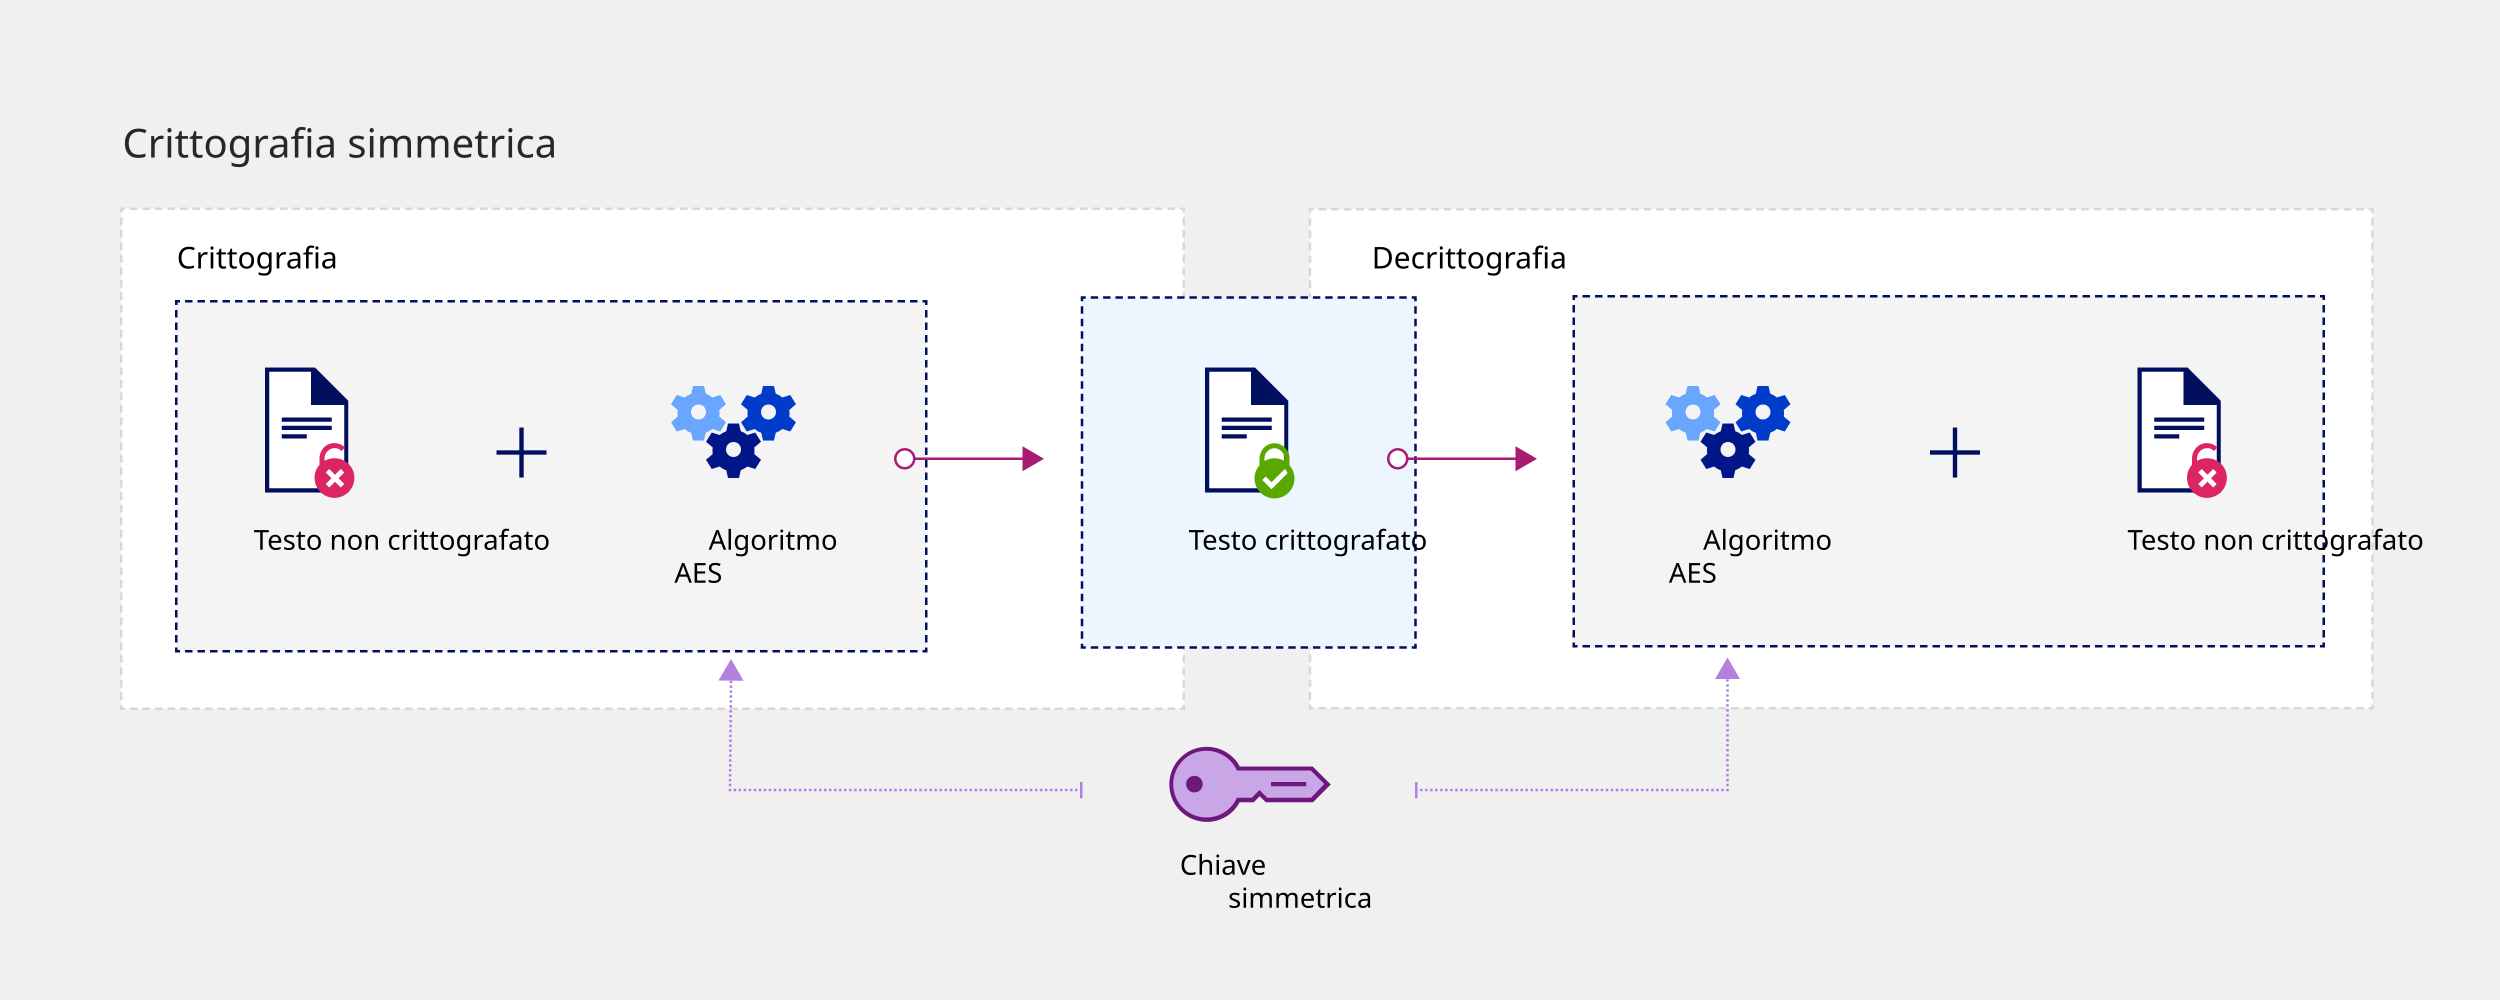
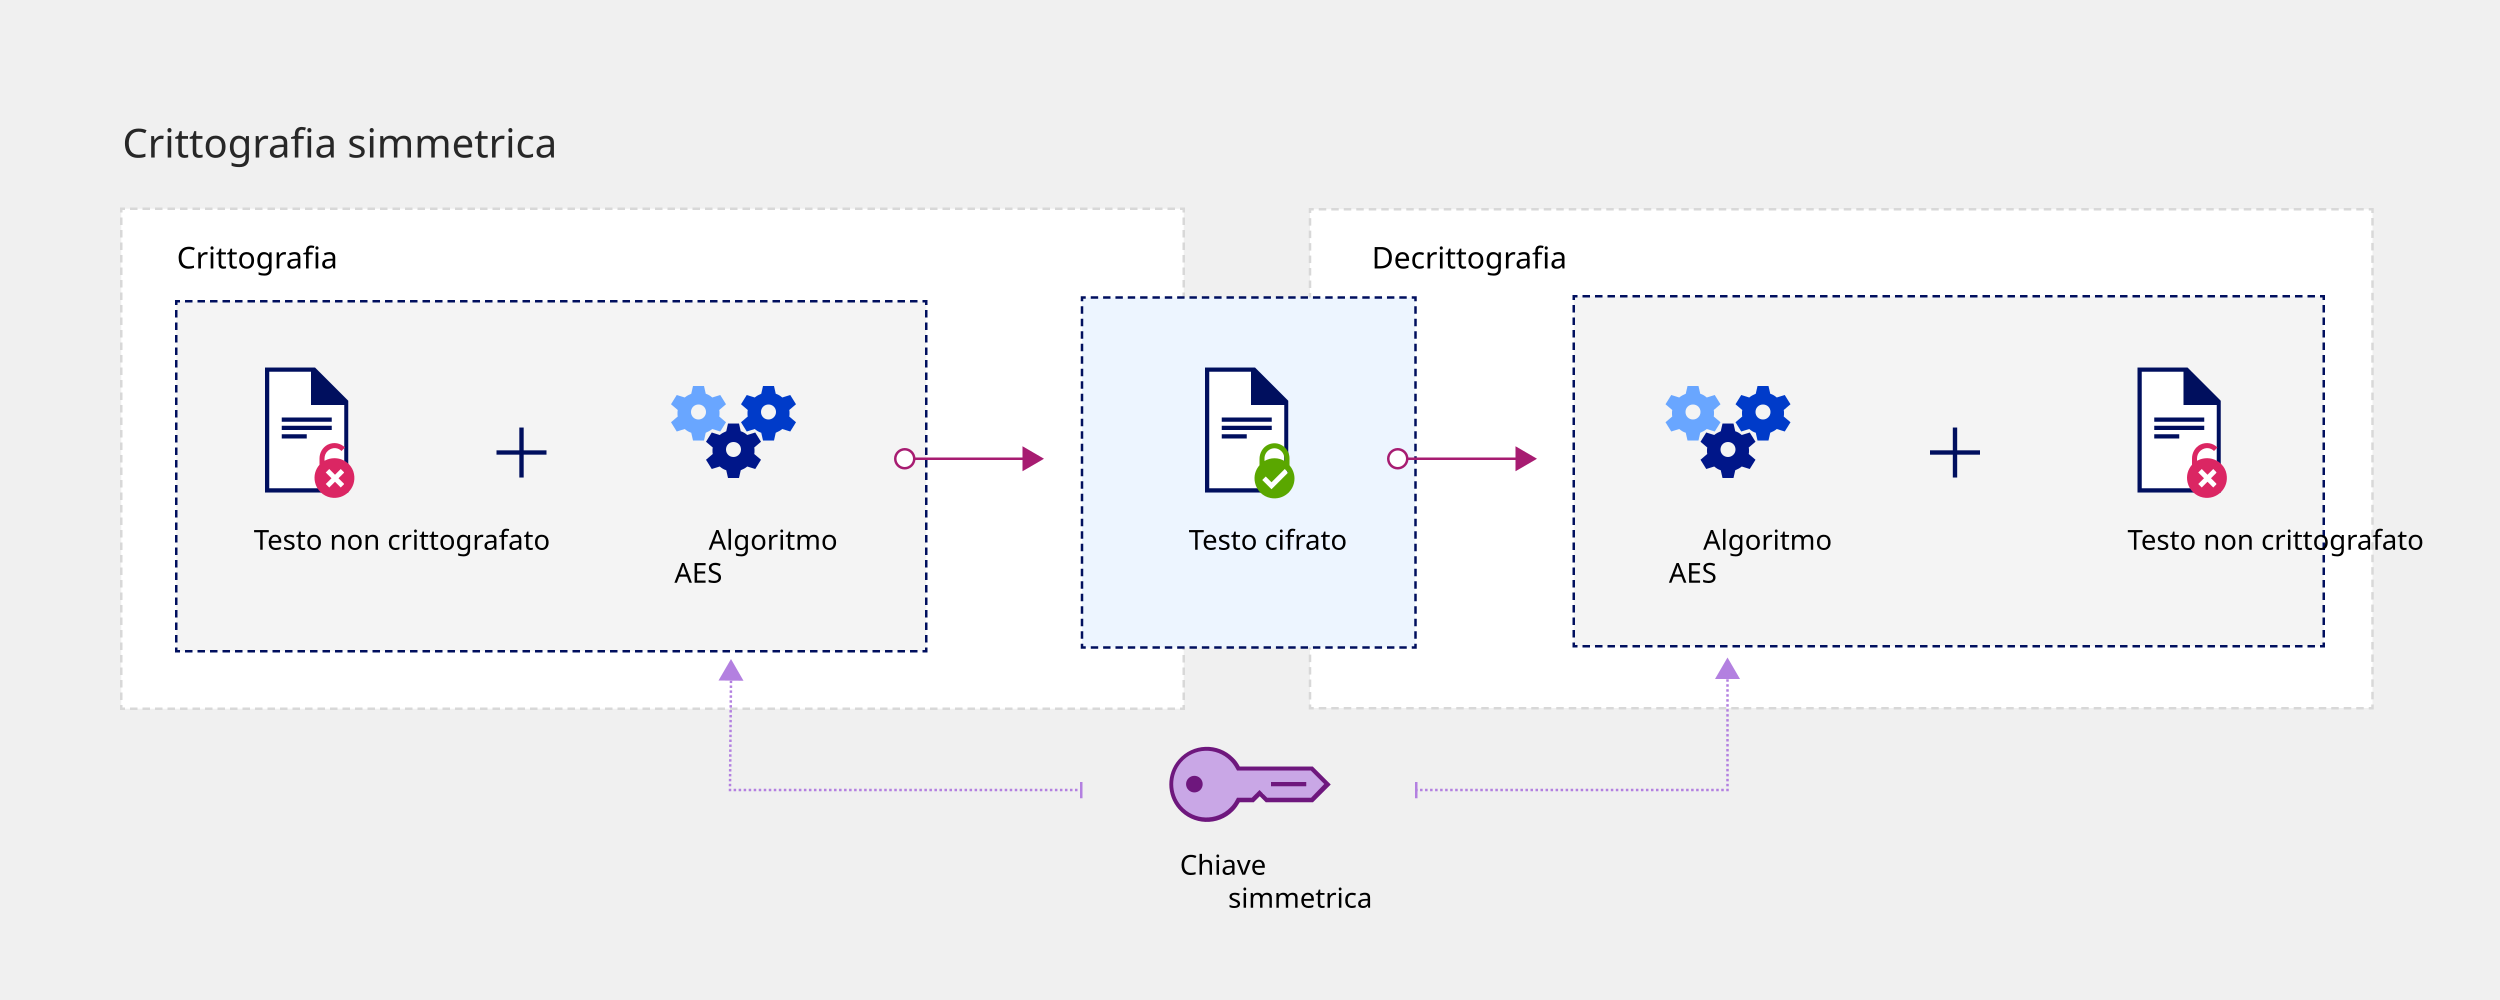
<svg xmlns="http://www.w3.org/2000/svg" xmlns:xlink="http://www.w3.org/1999/xlink" viewBox="0 0 1000 400">
  <style>.st0{fill:#fff}.st1,.st2,.st3{fill:none;stroke:#d8d8d8;stroke-miterlimit:10}.st2,.st3{stroke-dasharray:3,2}.st3{stroke-dasharray:2.993,1.995}.st4{fill:#f4f4f4}.st5,.st6{stroke:#000f5e}.st5{fill:none;stroke-miterlimit:10}.st6{stroke-dasharray:3,2}.st10,.st6,.st8{fill:none;stroke-miterlimit:10}.st8{stroke-dasharray:2.962,1.975;stroke:#000f5e}.st10{stroke:#b380e0}.st13{fill:#b380e0}.st20{clip-path:url(#SVGID_6_);fill:#6e177d}.st22{clip-path:url(#SVGID_10_);fill:#000f5e}.st26{clip-path:url(#SVGID_14_)}.st33{fill:none;stroke:#a71c71;stroke-miterlimit:10}.st34{fill:#a71c71}.st36{clip-path:url(#SVGID_24_);fill:#000f5e}.st45{clip-path:url(#SVGID_32_)}.st49{clip-path:url(#SVGID_38_);fill:#000f5e}.st52{font-family:'IBMPlexSans'}.st53{font-size:11px}.st54{font-family:'IBMPlexSans-SemiBold'}.st55{font-size:12px}</style>
  <g id="Visual">
    <path class="st0" d="M48.5 83.5h425v200h-425z" />
    <path class="st1" d="M473.5 282v1.5H472" />
    <path class="st2" d="M470 283.5H51" />
    <path class="st1" d="M50 283.5h-1.5V282" />
    <path class="st2" d="M48.5 280V86" />
    <path class="st1" d="M48.5 85v-1.5H50" />
    <path class="st2" d="M52 83.5h419" />
    <path class="st1" d="M472 83.5h1.5V85" />
    <path class="st2" d="M473.5 87v194" />
    <path class="st0" d="M524 83.7h425v199.5H524z" />
    <path class="st1" d="M949 281.8v1.5h-1.5" />
    <path class="st2" d="M945.5 283.3h-419" />
    <path class="st1" d="M525.5 283.3H524v-1.5" />
    <path class="st3" d="M524 279.8V86.2" />
    <path class="st1" d="M524 85.2v-1.5h1.5" />
    <path class="st2" d="M527.5 83.7h419" />
    <path class="st1" d="M947.5 83.7h1.5v1.5" />
    <path class="st3" d="M949 87.2v193.6" />
    <g>
      <path class="st4" d="M629.5 118.5h300v140h-300z" />
      <path class="st5" d="M929.5 257v1.5H928" />
      <path class="st6" d="M926 258.5H632" />
      <path class="st5" d="M631 258.5h-1.5V257" />
      <path class="st6" d="M629.5 255V121" />
      <path class="st5" d="M629.5 120v-1.5h1.5" />
      <path class="st6" d="M633 118.5h294" />
      <path class="st5" d="M928 118.5h1.5v1.5" />
      <path class="st6" d="M929.5 122v134" />
    </g>
    <g>
      <path class="st4" d="M70.5 120.5h300v140h-300z" />
      <path class="st5" d="M370.5 259v1.5H369" />
      <path class="st6" d="M367 260.5H73" />
      <path class="st5" d="M72 260.5h-1.5V259" />
      <path class="st6" d="M70.5 257V123" />
      <path class="st5" d="M70.5 122v-1.5H72" />
      <path class="st6" d="M74 120.5h294" />
      <path class="st5" d="M369 120.5h1.5v1.5" />
      <path class="st6" d="M370.5 124v134" />
    </g>
    <g>
      <path fill="#edf5ff" d="M432.8 119h133.3v140H432.8z" />
      <path class="st5" d="M564.7 119h1.5v1.5" />
      <path class="st6" d="M566.2 122.5v134" />
      <path class="st5" d="M566.2 257.5v1.5h-1.5" />
      <path class="st8" d="M562.7 259H435.3" />
      <path class="st5" d="M434.3 259h-1.5v-1.5" />
      <path class="st6" d="M432.8 255.5v-134" />
      <path class="st5" d="M432.8 120.5V119h1.5" />
      <path class="st8" d="M436.3 119h127.4" />
    </g>
    <g>
      <path class="st10" d="M432.5 316h-.5" />
      <path fill="none" stroke="#b380e0" stroke-miterlimit="10" stroke-dasharray="1.004,1.004" d="M431 316H293" />
      <path class="st10" d="M292.5 316h-.5v-.5" />
      <path fill="none" stroke="#b380e0" stroke-miterlimit="10" stroke-dasharray=".983,.983" d="M292 314.5l.4-42.7" />
      <path class="st10" d="M292.4 271.3v-.5" />
      <path class="st13" d="M432 312.8h1v6.5h-1zM297.4 272.3l-5-8.7-5 8.6z" />
    </g>
    <g>
      <path class="st10" d="M691 270.2v.5" />
      <path fill="none" stroke="#b380e0" stroke-miterlimit="10" stroke-dasharray=".996,.996" d="M691 271.7V315" />
      <path class="st10" d="M691 315.5v.5h-.5" />
      <path fill="none" stroke="#b380e0" stroke-miterlimit="10" stroke-dasharray="1.004,1.004" d="M689.5 316h-122" />
      <path class="st10" d="M567 316h-.5" />
      <path class="st13" d="M686 271.6l5-8.6 5 8.6zM566 312.8h1v6.5h-1z" />
    </g>
    <g id="Root_key">
      <defs>
        <path id="SVGID_1_" d="M467.6 298.7h64.5v30h-64.5z" />
      </defs>
      <clipPath id="SVGID_2_">
        <use xlink:href="#SVGID_1_" overflow="visible" />
      </clipPath>
      <g clip-path="url(#SVGID_2_)">
        <defs>
          <path id="SVGID_3_" d="M467.6 298.7h64.5v30h-64.5z" />
        </defs>
        <clipPath id="SVGID_4_">
          <use xlink:href="#SVGID_3_" overflow="visible" />
        </clipPath>
        <g clip-path="url(#SVGID_4_)">
          <defs>
            <path id="SVGID_5_" d="M467.6 298.7h64.5v30h-64.5z" />
          </defs>
          <clipPath id="SVGID_6_">
            <use xlink:href="#SVGID_5_" overflow="visible" />
          </clipPath>
          <g opacity=".65" clip-path="url(#SVGID_6_)">
            <defs>
              <path id="SVGID_7_" d="M468.4 299.3h62v28h-62z" />
            </defs>
            <clipPath id="SVGID_8_">
              <use xlink:href="#SVGID_7_" overflow="visible" />
            </clipPath>
            <path d="M524.4 307.3H495c-2.2-4.7-7.1-8-12.6-8-7.7 0-14 6.3-14 14s6.3 14 14 14c5.6 0 10.4-3.3 12.6-8h7.4v-2h3v2h19l6-6-6-6z" clip-path="url(#SVGID_8_)" fill="#b380e0" />
          </g>
          <path class="st20" d="M525.1 306.6h-29.2c-.7-1.3-1.5-2.5-2.6-3.5-6.1-6.1-16.2-5.8-21.9.8-4.9 5.6-4.9 14.1 0 19.7 5.8 6.6 15.8 6.9 21.9.8 1.1-1.1 1.9-2.3 2.6-3.5h5.6l2.4-2.4 2.4 2.4h18.9l7.1-7.1-7.2-7.2zm-.7 12.5h-17.5l-1.9-1.9-1.2-1.2-1.2 1.2-1.9 1.9h-5.9l-.5.9c-.6 1.2-1.4 2.2-2.3 3.1-5.4 5.4-14.4 5.2-19.5-.7-4.3-5-4.3-12.5 0-17.5 5.1-5.9 14.1-6.1 19.5-.7.9.9 1.7 2 2.3 3.1l.5.9h29.5l5.4 5.4-5.3 5.5z" />
          <path class="st20" d="M480.1 311.3c1.3 1.3 1.3 3.4 0 4.7-1.3 1.3-3.4 1.3-4.7 0s-1.3-3.4 0-4.7 3.4-1.3 4.7 0M508.4 312.8h14.1v1.7h-14.1z" />
        </g>
      </g>
    </g>
    <g id="Ciphertext_1_">
      <defs>
        <path id="SVGID_9_" d="M855 147h35.8v52.3H855z" />
      </defs>
      <clipPath id="SVGID_10_">
        <use xlink:href="#SVGID_9_" overflow="visible" />
      </clipPath>
      <path clip-path="url(#SVGID_10_)" fill="#fff" d="M873.4 160v-12h-17v48h31v-36z" />
      <path class="st22" d="M856.7 148.7h16.7V162h13.3v33.3h-30v-46.6zM855 147v50h33.3v-36.7L875 147h-20z" />
      <path class="st22" d="M861.7 167h20v1.7h-20zM861.7 170.3h20v1.7h-20zM861.7 173.7h10v1.7h-10z" />
      <g clip-path="url(#SVGID_10_)">
        <defs>
          <path id="SVGID_11_" d="M855 147h35.8v52.3H855z" />
        </defs>
        <clipPath id="SVGID_12_">
          <use xlink:href="#SVGID_11_" overflow="visible" />
        </clipPath>
        <path d="M884.7 183.5c-2.2-.5-4.2-.1-5.9.8v-.8c0-1.3.5-2.5 1.5-3.3 1.9-1.5 4-1.1 5.3.2l1.4-1.4c-1.7-1.7-4.4-2.4-7-1.1-2 1.1-3.2 3.2-3.2 5.5v2.5c-1.6 1.8-2.4 4.3-1.8 7 .7 3.1 3.2 5.5 6.2 6.1 5.6 1.1 10.5-3.8 9.4-9.4-.5-2.9-2.9-5.4-5.9-6.1m2 10.1l-1.4 1.4-2.3-2.3-2.3 2.3-1.4-1.4 2.3-2.3-2.3-2.3 1.4-1.4 2.3 2.3 2.3-2.3 1.4 1.4-2.3 2.3 2.3 2.3z" clip-path="url(#SVGID_12_)" fill="#db2663" />
      </g>
    </g>
    <g id="Plus_sign">
      <defs>
        <path id="SVGID_13_" d="M198.6 171h20v20h-20z" />
      </defs>
      <clipPath id="SVGID_14_">
        <use xlink:href="#SVGID_13_" overflow="visible" />
      </clipPath>
      <g class="st26">
        <defs>
          <path id="SVGID_15_" d="M198.6 171h20v20h-20z" />
        </defs>
        <clipPath id="SVGID_16_">
          <use xlink:href="#SVGID_15_" overflow="visible" />
        </clipPath>
        <path clip-path="url(#SVGID_16_)" fill="none" stroke="#000f5e" stroke-width="1.75" stroke-miterlimit="10" d="M198.6 181h20" />
      </g>
      <g class="st26">
        <defs>
          <path id="SVGID_17_" d="M198.6 171h20v20h-20z" />
        </defs>
        <clipPath id="SVGID_18_">
          <use xlink:href="#SVGID_17_" overflow="visible" />
        </clipPath>
        <path clip-path="url(#SVGID_18_)" fill="none" stroke="#000f5e" stroke-width="1.75" stroke-miterlimit="10" d="M208.6 191v-20" />
      </g>
    </g>
    <g id="AES-GCM_algorithm">
      <defs>
        <path id="SVGID_19_" d="M666.2 154.3h50v37h-50z" />
      </defs>
      <clipPath id="SVGID_20_">
        <use xlink:href="#SVGID_19_" overflow="visible" />
      </clipPath>
      <g clip-path="url(#SVGID_20_)">
        <defs>
          <path id="SVGID_21_" d="M666.2 154.3h50v37h-50z" />
        </defs>
        <clipPath id="SVGID_22_">
          <use xlink:href="#SVGID_21_" overflow="visible" />
        </clipPath>
        <path d="M699.6 180.3c0-.5 0-.9-.1-1.3l2.7-2.3-2.3-3.7-3.2 1c-.8-.7-1.6-1.2-2.6-1.5l-.7-3.1H689l-.7 3.1c-1 .4-1.9.9-2.6 1.5l-3.2-1-2.3 3.7 2.7 2.3c-.1.4-.1.9-.1 1.3 0 .5 0 .9.1 1.3l-2.7 2.3 2.3 3.7 3.2-1c.8.7 1.6 1.2 2.6 1.5l.7 3.1h4.4l.7-3.1c1-.4 1.9-.9 2.6-1.5l3.2 1 2.3-3.7-2.7-2.3c.1-.4.1-.9.1-1.3m-8.4 2.5c-1.7 0-3-1.3-3-3s1.3-3 3-3 3 1.3 3 3-1.4 3-3 3" clip-path="url(#SVGID_22_)" fill="#001689" />
        <path d="M685.6 165.3c0-.5 0-.9-.1-1.3l2.7-2.3-2.3-3.7-3.2 1c-.8-.7-1.6-1.2-2.6-1.5l-.7-3.1H675l-.7 3.1c-1 .4-1.9.9-2.6 1.5l-3.2-1-2.3 3.7 2.7 2.3c-.1.4-.1.9-.1 1.3 0 .5 0 .9.1 1.3l-2.7 2.3 2.3 3.7 3.2-1c.8.7 1.6 1.2 2.6 1.5l.7 3.1h4.4l.7-3.1c1-.4 1.9-.9 2.6-1.5l3.2 1 2.3-3.7-2.7-2.3c.1-.4.1-.9.1-1.3m-8.4 2.5c-1.7 0-3-1.3-3-3s1.3-3 3-3 3 1.3 3 3-1.4 3-3 3" clip-path="url(#SVGID_22_)" fill="#69a6ff" />
        <path d="M713.6 165.3c0-.5 0-.9-.1-1.3l2.7-2.3-2.3-3.7-3.2 1c-.8-.7-1.6-1.2-2.6-1.5l-.7-3.1H703l-.7 3.1c-1 .4-1.9.9-2.6 1.5l-3.2-1-2.3 3.7 2.7 2.3c-.1.4-.1.9-.1 1.3 0 .5 0 .9.1 1.3l-2.7 2.3 2.3 3.7 3.2-1c.8.7 1.6 1.2 2.6 1.5l.7 3.1h4.4l.7-3.1c1-.4 1.9-.9 2.6-1.5l3.2 1 2.3-3.7-2.7-2.3c.1-.4.1-.9.1-1.3m-8.4 2.5c-1.7 0-3-1.3-3-3s1.3-3 3-3 3 1.3 3 3-1.4 3-3 3" clip-path="url(#SVGID_22_)" fill="#003bc9" />
      </g>
    </g>
    <g>
      <path class="st33" d="M558.9 183.5h48.7" />
      <circle class="st0" cx="559.1" cy="183.5" r="3.8" />
      <path class="st34" d="M559.1 187.8c2.3 0 4.3-1.9 4.3-4.3s-1.9-4.3-4.3-4.3c-2.3 0-4.3 1.9-4.3 4.3s1.9 4.3 4.3 4.3c2.3 0-2.4 0 0 0zm0-7.6c1.8 0 3.3 1.5 3.3 3.3s-1.5 3.3-3.3 3.3-3.3-1.5-3.3-3.3 1.5-3.3 3.3-3.3-1.8 0 0 0z" />
      <g>
        <path class="st34" d="M606.2 188.5l8.6-5-8.6-5z" />
      </g>
    </g>
    <g id="Plaintext">
      <defs>
        <path id="SVGID_23_" d="M482 147h35.8v52.3H482z" />
      </defs>
      <clipPath id="SVGID_24_">
        <use xlink:href="#SVGID_23_" overflow="visible" />
      </clipPath>
      <path clip-path="url(#SVGID_24_)" fill="#fff" d="M514.4 160v36h-31v-48h18v12z" />
      <path class="st36" d="M483.7 148.7h16.7V162h13.3v33.3h-30v-46.6zM482 147v50h33.3v-36.7L502 147h-20z" />
      <path class="st36" d="M488.7 167h20v1.7h-20zM488.7 170.3h20v1.7h-20zM488.7 173.7h10v1.7h-10z" />
      <g clip-path="url(#SVGID_24_)">
        <defs>
          <path id="SVGID_25_" d="M482 147h35.8v52.3H482z" />
        </defs>
        <clipPath id="SVGID_26_">
          <use xlink:href="#SVGID_25_" overflow="visible" />
        </clipPath>
        <path d="M515.4 191c0 3.3-2.5 6-5.5 6s-5.5-2.7-5.5-6 2.5-6 5.5-6 5.5 2.7 5.5 6" clip-path="url(#SVGID_26_)" fill="#fff" />
        <path d="M515.8 183.3c0-4.1-4.4-7.4-8.6-5.4-2.1 1-3.4 3.3-3.4 5.7v2.5c-1.6 1.8-2.4 4.3-1.8 7 .7 3.1 3.1 5.5 6.2 6.1 5.1 1 9.6-2.9 9.6-7.8 0-2-.8-3.9-2-5.3v-2.8zm-10 0c0-2.9 3.4-5.3 6.3-3.2 1.1.8 1.7 2.2 1.7 3.5v.8c-1.2-.7-2.5-1.1-4-1.1s-2.8.4-4 1.1v-1.1zm2.8 12.4l-3.7-3.7 1.4-1.4 2.3 2.3 5.3-5.3 1.4 1.4-6.7 6.7z" clip-path="url(#SVGID_26_)" fill="#5aa700" />
      </g>
    </g>
    <g>
      <path class="st33" d="M361.7 183.5h48.7" />
      <circle class="st0" cx="361.9" cy="183.5" r="3.8" />
      <path class="st34" d="M361.9 187.8c2.3 0 4.3-1.9 4.3-4.3s-1.9-4.3-4.3-4.3c-2.3 0-4.3 1.9-4.3 4.3s1.9 4.3 4.3 4.3c2.3 0-2.4 0 0 0zm0-7.6c1.8 0 3.3 1.5 3.3 3.3s-1.5 3.3-3.3 3.3c-1.8 0-3.3-1.5-3.3-3.3s1.5-3.3 3.3-3.3c1.8 0-1.8 0 0 0z" />
      <g>
        <path class="st34" d="M409 188.5l8.6-5-8.6-5z" />
      </g>
    </g>
    <g id="AES-GCM_algorithm_1_">
      <defs>
        <path id="SVGID_27_" d="M268.4 154.3h50v37h-50z" />
      </defs>
      <clipPath id="SVGID_28_">
        <use xlink:href="#SVGID_27_" overflow="visible" />
      </clipPath>
      <g clip-path="url(#SVGID_28_)">
        <defs>
          <path id="SVGID_29_" d="M268.4 154.3h50v37h-50z" />
        </defs>
        <clipPath id="SVGID_30_">
          <use xlink:href="#SVGID_29_" overflow="visible" />
        </clipPath>
        <path d="M301.8 180.3c0-.5 0-.9-.1-1.3l2.7-2.3-2.3-3.7-3.2 1c-.8-.7-1.6-1.2-2.6-1.5l-.7-3.1h-4.4l-.7 3.1c-1 .4-1.9.9-2.6 1.5l-3.2-1-2.3 3.7 2.7 2.3c-.1.4-.1.9-.1 1.3 0 .5 0 .9.1 1.3l-2.7 2.3 2.3 3.7 3.2-1c.8.7 1.6 1.2 2.6 1.5l.7 3.1h4.4l.7-3.1c1-.4 1.9-.9 2.6-1.5l3.2 1 2.3-3.7-2.7-2.3c.1-.4.1-.9.1-1.3m-8.4 2.5c-1.7 0-3-1.3-3-3s1.3-3 3-3 3 1.3 3 3-1.4 3-3 3" clip-path="url(#SVGID_30_)" fill="#001689" />
        <path d="M287.8 165.3c0-.5 0-.9-.1-1.3l2.7-2.3-2.3-3.7-3.2 1c-.8-.7-1.6-1.2-2.6-1.5l-.7-3.1h-4.4l-.7 3.1c-1 .4-1.9.9-2.6 1.5l-3.2-1-2.3 3.7 2.7 2.3c-.1.4-.1.9-.1 1.3 0 .5 0 .9.1 1.3l-2.7 2.3 2.3 3.7 3.2-1c.8.7 1.6 1.2 2.6 1.5l.7 3.1h4.4l.7-3.1c1-.4 1.9-.9 2.6-1.5l3.2 1 2.3-3.7-2.7-2.3c.1-.4.1-.9.1-1.3m-8.4 2.5c-1.7 0-3-1.3-3-3s1.3-3 3-3 3 1.3 3 3-1.4 3-3 3" clip-path="url(#SVGID_30_)" fill="#69a6ff" />
        <path d="M315.8 165.3c0-.5 0-.9-.1-1.3l2.7-2.3-2.3-3.7-3.2 1c-.8-.7-1.6-1.2-2.6-1.5l-.7-3.1h-4.4l-.7 3.1c-1 .4-1.9.9-2.6 1.5l-3.2-1-2.3 3.7 2.7 2.3c-.1.4-.1.9-.1 1.3 0 .5 0 .9.1 1.3l-2.7 2.3 2.3 3.7 3.2-1c.8.7 1.6 1.2 2.6 1.5l.7 3.1h4.4l.7-3.1c1-.4 1.9-.9 2.6-1.5l3.2 1 2.3-3.7-2.7-2.3c.1-.4.1-.9.1-1.3m-8.4 2.5c-1.7 0-3-1.3-3-3s1.3-3 3-3 3 1.3 3 3-1.4 3-3 3" clip-path="url(#SVGID_30_)" fill="#003bc9" />
      </g>
    </g>
    <g id="Plus_sign_1_">
      <defs>
        <path id="SVGID_31_" d="M772 171h20v20h-20z" />
      </defs>
      <clipPath id="SVGID_32_">
        <use xlink:href="#SVGID_31_" overflow="visible" />
      </clipPath>
      <g class="st45">
        <defs>
          <path id="SVGID_33_" d="M772 171h20v20h-20z" />
        </defs>
        <clipPath id="SVGID_34_">
          <use xlink:href="#SVGID_33_" overflow="visible" />
        </clipPath>
        <path clip-path="url(#SVGID_34_)" fill="none" stroke="#000f5e" stroke-width="1.75" stroke-miterlimit="10" d="M772 181h20" />
      </g>
      <g class="st45">
        <defs>
          <path id="SVGID_35_" d="M772 171h20v20h-20z" />
        </defs>
        <clipPath id="SVGID_36_">
          <use xlink:href="#SVGID_35_" overflow="visible" />
        </clipPath>
        <path clip-path="url(#SVGID_36_)" fill="none" stroke="#000f5e" stroke-width="1.75" stroke-miterlimit="10" d="M782 191v-20" />
      </g>
    </g>
    <g id="Ciphertext">
      <defs>
        <path id="SVGID_37_" d="M106 147h35.8v52.3H106z" />
      </defs>
      <clipPath id="SVGID_38_">
        <use xlink:href="#SVGID_37_" overflow="visible" />
      </clipPath>
      <path clip-path="url(#SVGID_38_)" fill="#fff" d="M124.4 160v-12h-17v48h31v-36z" />
      <path class="st49" d="M107.7 148.7h16.7V162h13.3v33.3h-30v-46.6zM106 147v50h33.3v-36.7L126 147h-20z" />
      <path class="st49" d="M112.7 167h20v1.7h-20zM112.7 170.3h20v1.7h-20zM112.7 173.7h10v1.7h-10z" />
      <g clip-path="url(#SVGID_38_)">
        <defs>
          <path id="SVGID_39_" d="M106 147h35.8v52.3H106z" />
        </defs>
        <clipPath id="SVGID_40_">
          <use xlink:href="#SVGID_39_" overflow="visible" />
        </clipPath>
        <path d="M135.7 183.5c-2.2-.5-4.2-.1-5.9.8v-.8c0-1.3.5-2.5 1.5-3.3 1.9-1.5 4-1.1 5.3.2l1.4-1.4c-1.7-1.7-4.4-2.4-7-1.1-2 1.1-3.2 3.2-3.2 5.5v2.5c-1.6 1.8-2.4 4.3-1.8 7 .7 3.1 3.2 5.5 6.2 6.1 5.6 1.1 10.5-3.8 9.4-9.4-.5-2.9-2.9-5.4-5.9-6.1m2 10.1l-1.4 1.4-2.3-2.3-2.3 2.3-1.4-1.4 2.3-2.3-2.3-2.3 1.4-1.4 2.3 2.3 2.3-2.3 1.4 1.4-2.3 2.3 2.3 2.3z" clip-path="url(#SVGID_40_)" fill="#db2663" />
      </g>
    </g>
  </g>
  <g id="Text">
    <text transform="translate(471.94 349.896)">
      <tspan x="0" y="0" class="st52 st53">Chiave </tspan>
      <tspan x="19.3" y="13.2" class="st52 st53">simmetrica</tspan>
    </text>
    <text transform="translate(851.014 219.896)" class="st52 st53">Testo non crittografato</text>
    <text transform="translate(681.25 219.896)">
-       <tspan x="0" y="0" class="st52 st53">Algoritmo</tspan>
+       <tspan x="0" y="0" class="st52 st53">Algoritmo </tspan>
      <tspan x="-13.7" y="13.2" class="st52 st53">AES</tspan>
    </text>
-     <text transform="translate(475.503 219.896)" class="st52 st53">Testo crittografato</text>
+     <text transform="translate(475.503 219.896)" class="st52 st53">Testo cifrato</text>
    <text transform="translate(548.717 107.376)" class="st54 st55">Decrittografia</text>
    <text transform="translate(101.523 219.896)" class="st52 st53">Testo non crittografato</text>
    <text transform="translate(70.717 107.376)" class="st54 st55">Crittografia</text>
    <text transform="translate(49 63)" font-size="16" font-family="IBMPlexSans-Bold" fill="#272727">Crittografia simmetrica</text>
    <text transform="translate(283.453 219.896)">
-       <tspan x="0" y="0" class="st52 st53">Algoritmo</tspan>
+       <tspan x="0" y="0" class="st52 st53">Algoritmo </tspan>
      <tspan x="-13.7" y="13.2" class="st52 st53">AES</tspan>
    </text>
  </g>
</svg>
